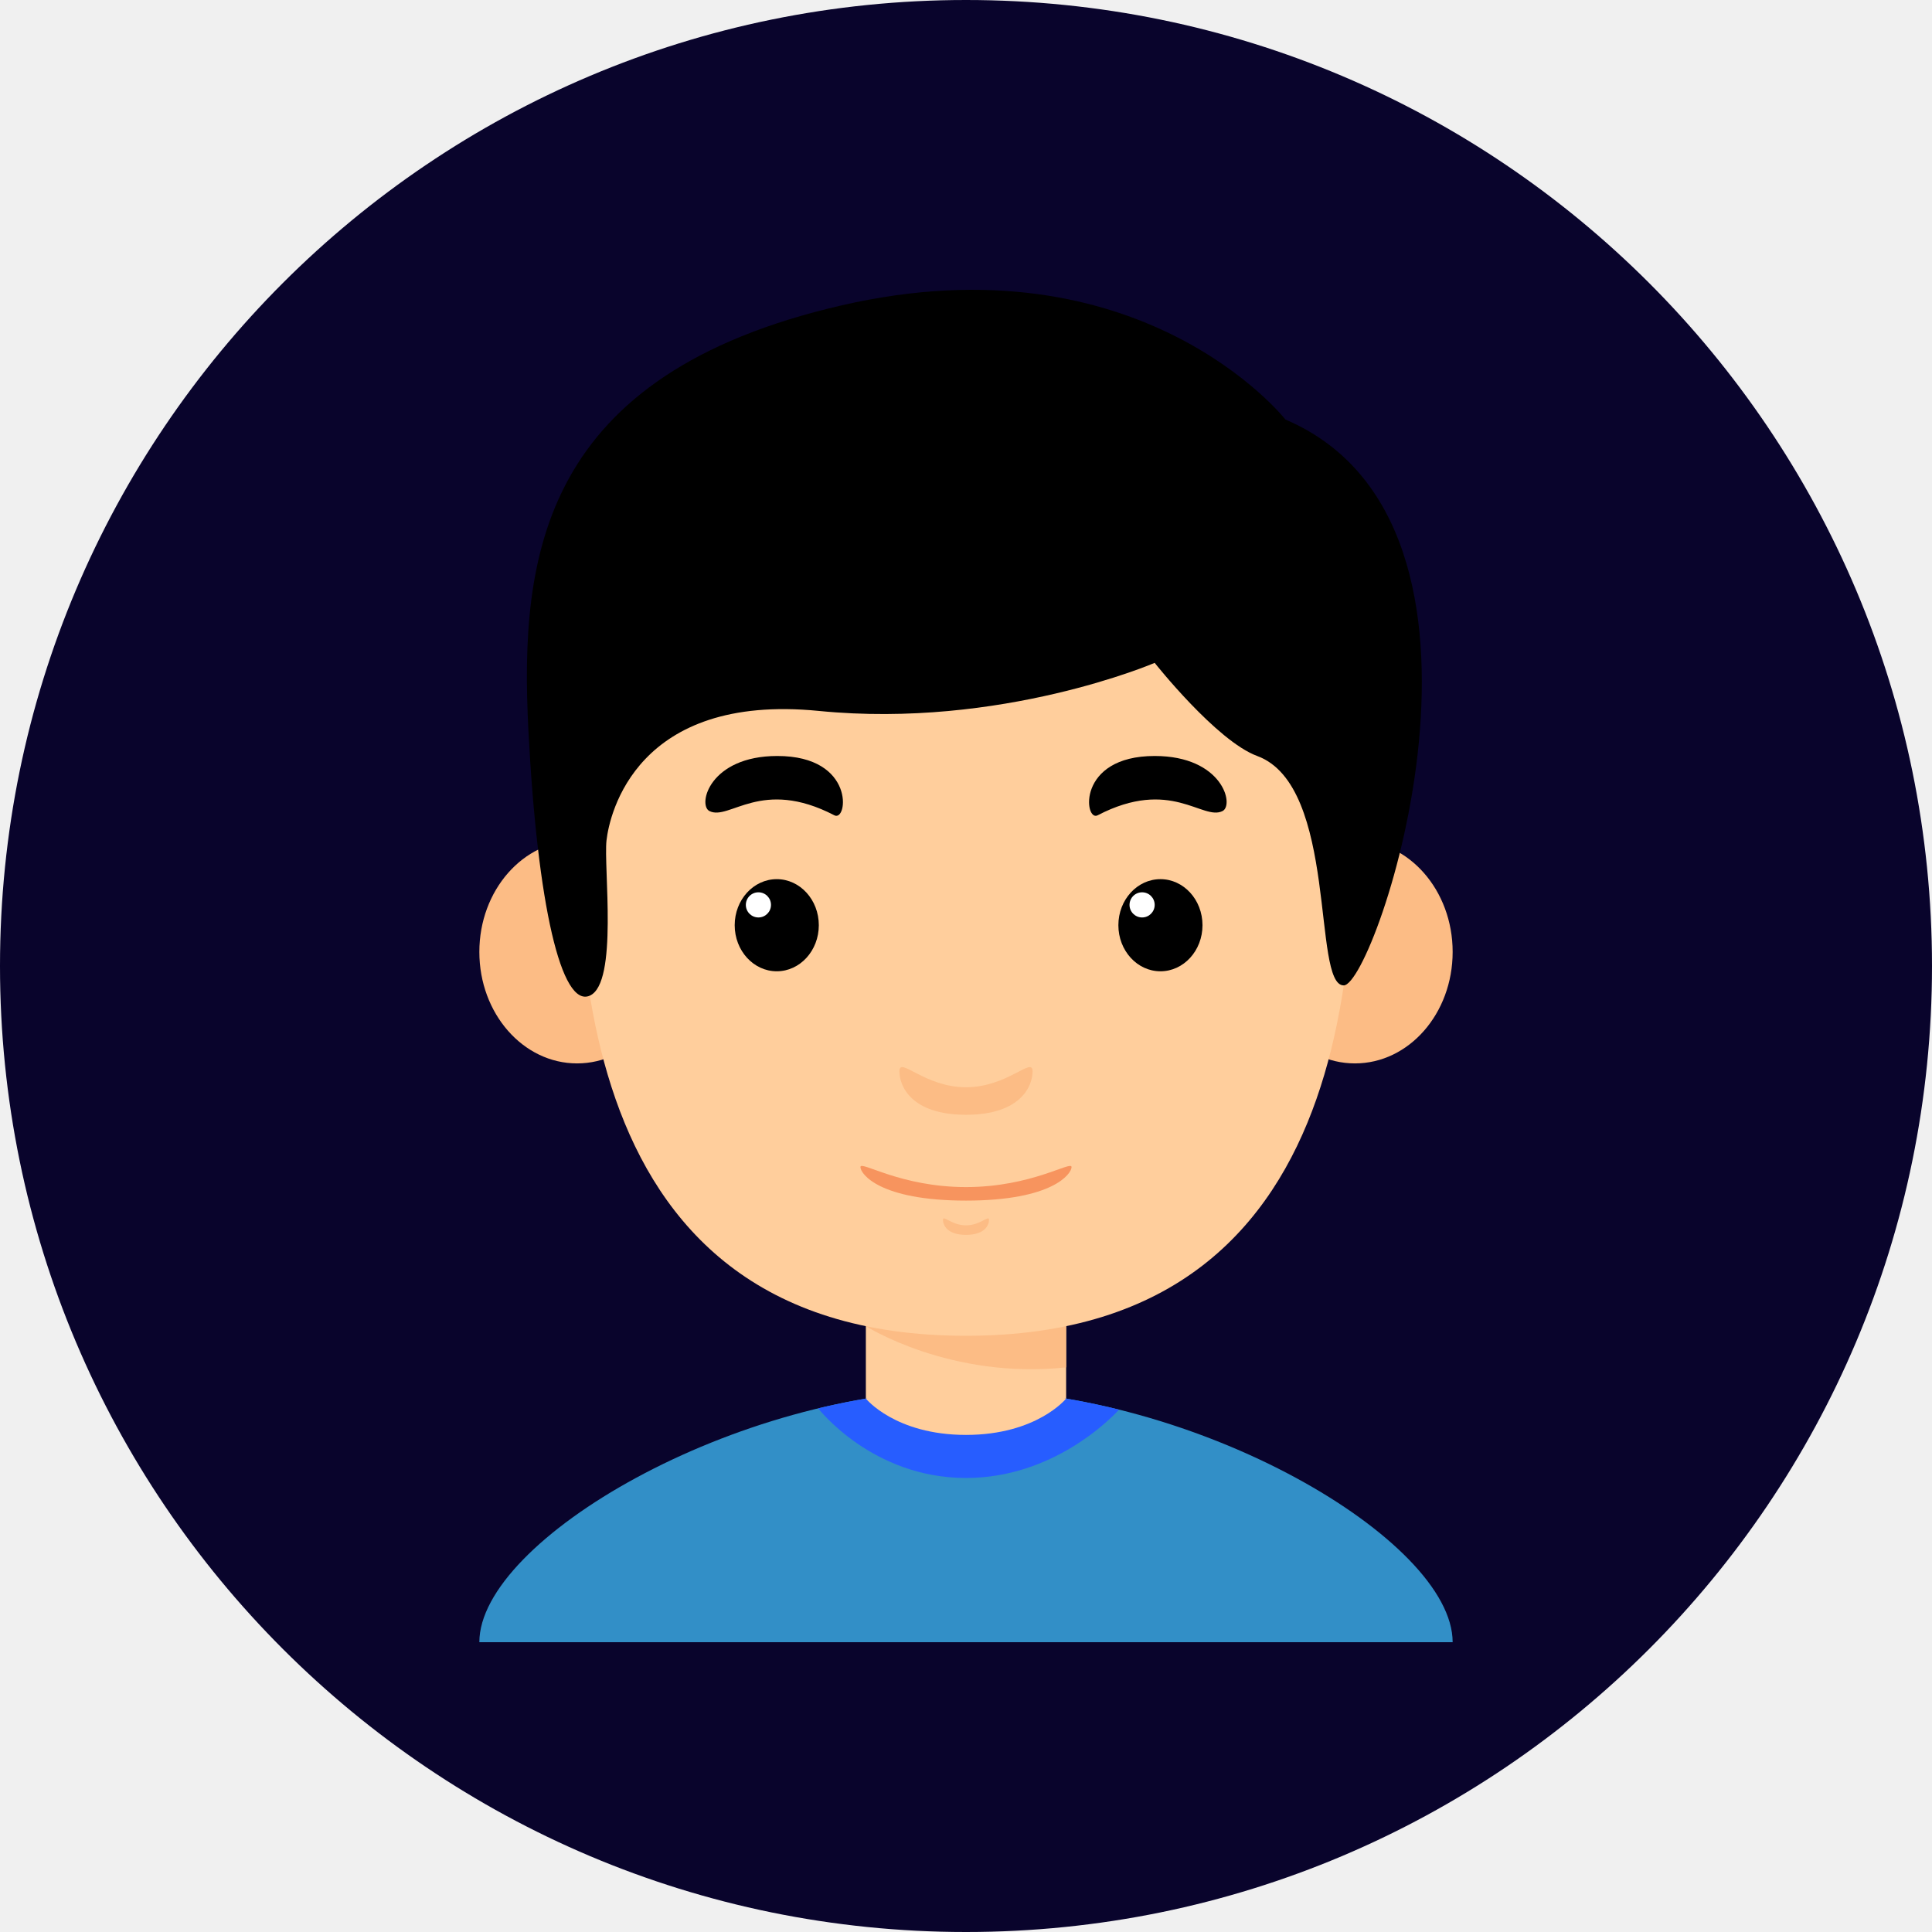
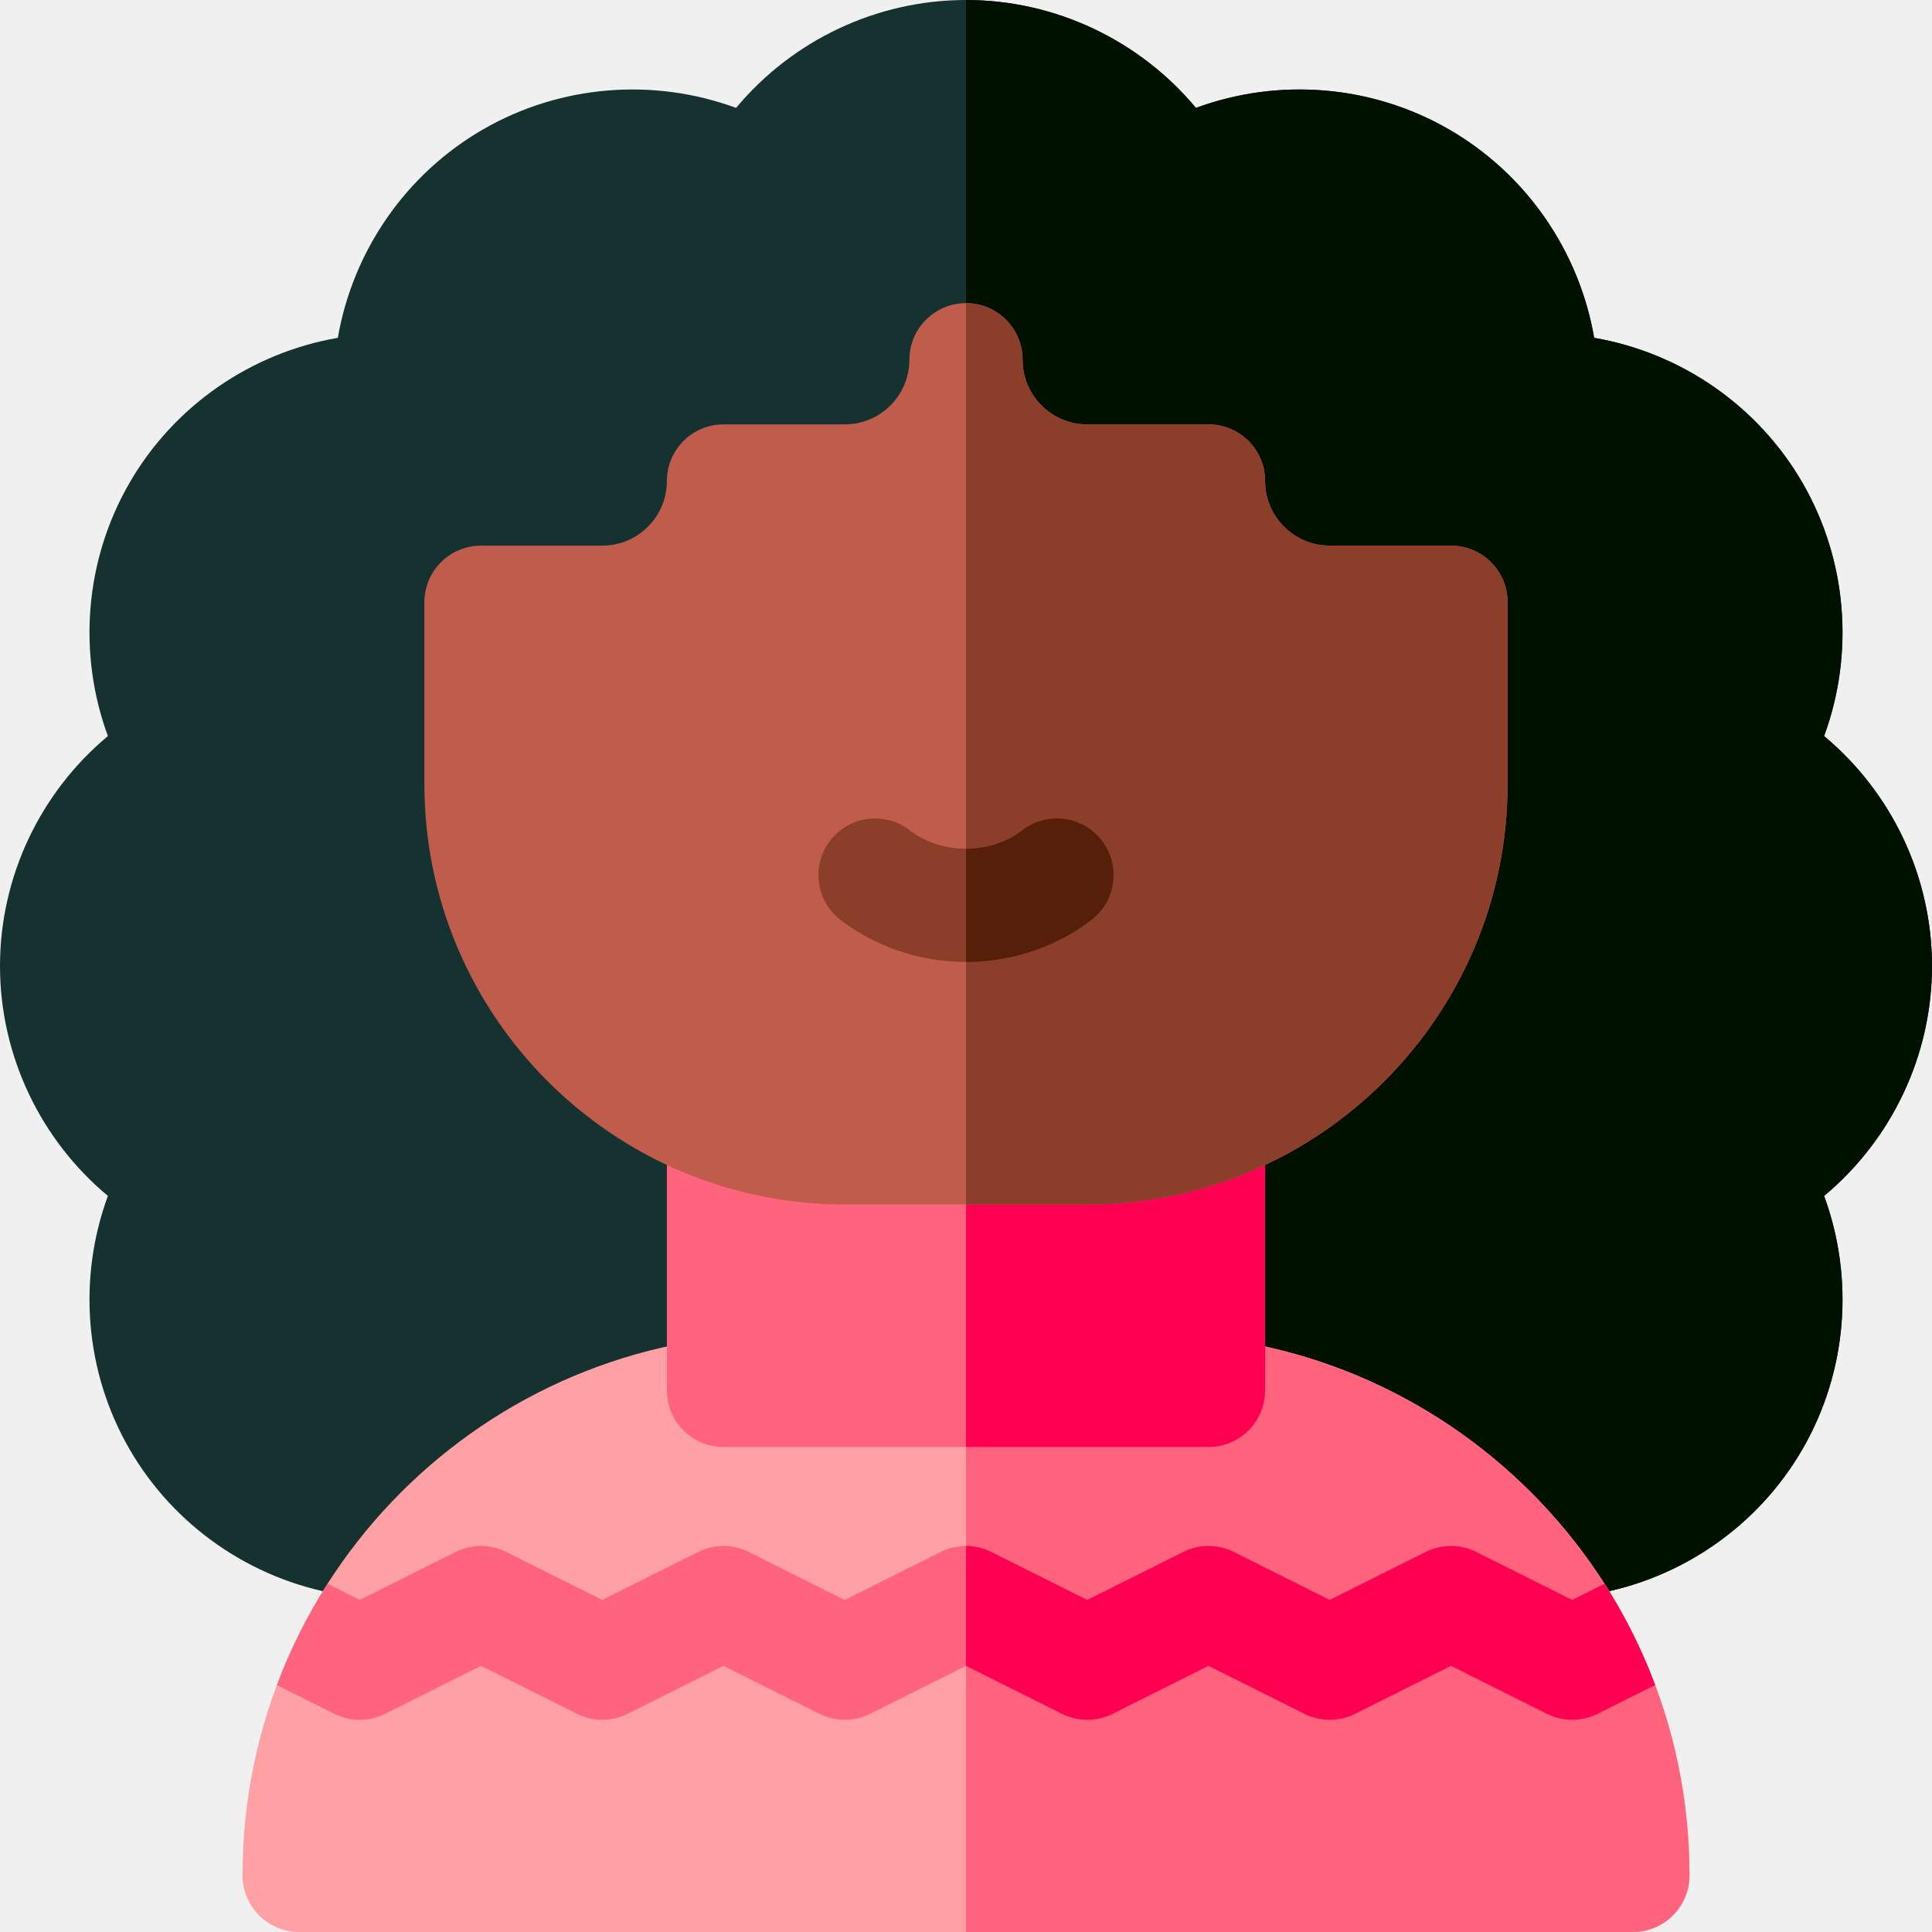
- <svg xmlns="http://www.w3.org/2000/svg" version="1.1" width="512" height="512" x="0" y="0" viewBox="0 0 198.496 198.496" style="enable-background:new 0 0 512 512" xml:space="preserve" class="">
-   <circle r="99.248" cx="99.248" cy="99.248" fill="#09042c" shape="circle" />
-   <g transform="matrix(0.7,0,0,0.7,29.7744,29.77451)">
-     <g>
-       <g>
-         <rect x="84.55" y="148.231" style="" width="29.395" height="32.922" fill="#ffce9c" data-original="#fdcc9b" class="" />
-         <path style="" d="M84.551,152.108c0,0,12.365,7.874,29.395,6.05v-9.928H84.551V152.108z" fill="#fcbc85" data-original="#fcbc85" class="" />
-         <ellipse style="" cx="42.164" cy="97.181" rx="14.343" ry="16.364" fill="#fcbc85" data-original="#fcbc85" class="" />
-         <ellipse style="" cx="156.332" cy="97.181" rx="14.343" ry="16.364" fill="#fcbc85" data-original="#fcbc85" class="" />
-         <path style="" d="M156.274,65.925c0-24.103-17.637-41.741-57.026-41.741c-39.389,0-57.026,17.637-57.026,41.741    c0,24.104-4.115,87.597,57.026,87.597C160.389,153.522,156.274,90.029,156.274,65.925z" fill="#ffce9c" data-original="#fdcc9b" class="" />
-         <g>
-           <g>
-             <ellipse style="" cx="71.472" cy="93.262" rx="6.173" ry="6.761" fill="#000000" data-original="#3b2519" class="" />
-             <circle style="" cx="68.781" cy="90.277" r="1.846" fill="#ffffff" data-original="#ffffff" class="" />
-           </g>
-           <path style="" d="M61.597,76.507c2.919,1.46,7.606-4.96,18.335,0.625c1.956,1.018,3.123-8.708-8.377-8.708     C61.597,68.424,59.833,75.626,61.597,76.507z" fill="#000000" data-original="#51362a" class="" />
-           <g>
-             <ellipse style="" cx="127.786" cy="93.262" rx="6.173" ry="6.761" fill="#000000" data-original="#3b2519" class="" />
-             <circle style="" cx="125.095" cy="90.277" r="1.846" fill="#ffffff" data-original="#ffffff" class="" />
-           </g>
-           <path style="" d="M136.899,76.507c-2.919,1.46-7.606-4.96-18.335,0.625c-1.956,1.018-3.123-8.708,8.378-8.708     C136.899,68.424,138.662,75.626,136.899,76.507z" fill="#000000" data-original="#51362a" class="" />
-         </g>
-         <path style="" d="M99.248,117.043c-6.1,0-9.774-4.556-9.774-2.352c0,2.205,1.764,6.394,9.774,6.394    c8.01,0,9.774-4.189,9.774-6.394C109.022,112.486,105.347,117.043,99.248,117.043z" fill="#fcbc85" data-original="#fcbc85" class="" />
-         <path style="" d="M99.248,137.313c-2.11,0-3.381-1.576-3.381-0.813s0.61,2.211,3.381,2.211    c2.771,0,3.38-1.448,3.38-2.211S101.357,137.313,99.248,137.313z" fill="#fcbc85" data-original="#fcbc85" class="" />
-         <path style="" d="M99.248,131.696c-9.668,0-15.493-3.937-15.493-2.939c0,0.998,2.796,4.924,15.493,4.924    c12.697,0,15.493-3.926,15.493-4.924C114.74,127.759,108.916,131.696,99.248,131.696z" fill="#f7945e" data-original="#f7945e" class="" />
-       </g>
-       <path style="" d="M99.248,161.458v37.038H27.821C27.821,183.504,65.444,161.458,99.248,161.458z" fill="#328fc7" data-original="#f7941e" class="" />
-       <path style="" d="M99.248,161.458v37.038h71.427C170.675,183.504,133.052,161.458,99.248,161.458z" fill="#328fc7" data-original="#f7941e" class="" />
-       <path style="" d="M99.248,161.458c-7.19,0-14.552,1.005-21.689,2.72c0.048,0.063,7.916,10.214,21.689,10.214   c12.754,0,21.233-8.693,22.462-10.03C114.332,162.531,106.698,161.458,99.248,161.458z" fill="#275dff" data-original="#f36c21" class="" />
-       <path style="" d="M84.55,162.74c0,0,4.299,5.332,14.697,5.332c10.398,0,14.698-5.332,14.698-5.332   S98.697,157.189,84.55,162.74z" fill="#ffce9c" data-original="#fdcc9b" class="" />
-       <path style="" d="M146.132,19.041c0,0-21.164-26.896-65.152-16.755C36.993,12.426,33.697,38.882,35.02,64.621   c1.323,25.74,4.85,40.84,9.022,38.974c4.172-1.867,2.001-18.857,2.442-22.778c0.441-3.921,4.409-21.653,31.162-19.007   c26.752,2.646,49.296-7.055,49.296-7.055s9.075,11.471,15.047,13.669c11.934,4.391,8.02,33.67,12.696,33.67   S182.288,34.473,146.132,19.041z" fill="#000000" data-original="#51362a" class="" />
-     </g>
-     <g>
- </g>
-     <g>
- </g>
-     <g>
- </g>
-     <g>
- </g>
-     <g>
- </g>
-     <g>
- </g>
-     <g>
- </g>
-     <g>
- </g>
-     <g>
- </g>
-     <g>
- </g>
-     <g>
- </g>
-     <g>
- </g>
-     <g>
- </g>
-     <g>
- </g>
-     <g>
- </g>
+ <svg xmlns="http://www.w3.org/2000/svg" id="Layer_1" enable-background="new 0 0 512 512" height="512" viewBox="0 0 512 512" width="512">
+   <g>
+     <path d="m512 256c0-23.701-10.691-46.007-28.594-60.933 8.04-21.872 6.147-46.535-5.703-67.068-11.853-20.525-32.264-34.497-55.228-38.473-3.975-22.963-17.947-43.375-38.475-55.228-20.526-11.852-45.19-13.747-67.069-5.707-14.921-17.899-37.228-28.591-60.931-28.591s-46.009 10.691-60.932 28.591c-21.875-8.041-46.543-6.145-67.069 5.707-20.527 11.854-34.5 32.265-38.475 55.229-22.962 3.977-43.376 17.95-55.229 38.476-11.849 20.53-13.741 45.193-5.701 67.064-17.903 14.926-28.594 37.232-28.594 60.933s10.691 46.007 28.594 60.933c-8.04 21.872-6.147 46.535 5.701 67.064 11.854 20.526 32.268 34.499 55.229 38.476 3.975 22.964 17.947 43.375 38.475 55.229 20.526 11.852 45.194 13.747 67.069 5.707 14.923 17.9 37.229 28.591 60.932 28.591s46.01-10.692 60.932-28.591c21.879 8.04 46.543 6.145 67.069-5.707 20.527-11.854 34.5-32.265 38.475-55.228 22.964-3.976 43.375-17.948 55.228-38.473 11.851-20.533 13.743-45.197 5.703-67.068 17.902-14.926 28.593-37.232 28.593-60.933z" fill="#163230" />
+     <path d="m256 512c23.703 0 46.01-10.692 60.932-28.591 21.879 8.04 46.543 6.145 67.069-5.707 20.527-11.854 34.5-32.265 38.475-55.228 22.964-3.976 43.375-17.948 55.228-38.473 11.851-20.533 13.743-45.197 5.703-67.068 17.902-14.926 28.593-37.232 28.593-60.933s-10.691-46.007-28.594-60.933c8.04-21.872 6.147-46.535-5.703-67.068-11.853-20.525-32.264-34.497-55.228-38.473-3.975-22.963-17.947-43.375-38.475-55.228-20.526-11.852-45.19-13.747-67.069-5.707-14.921-17.899-37.228-28.591-60.931-28.591z" fill="#010" />
+     <path d="m432.733 512h-353.466c-8.284 0-15-6.716-15-15 0-79.263 64.11-143.533 143.517-143.533h96.432c79.255 0 143.518 64.122 143.518 143.517v.016c-.001 8.284-6.716 15-15.001 15z" fill="#ffa0a5" />
+     <path d="m447.733 497v-.016c0-79.395-64.262-143.517-143.518-143.517h-48.215v158.533h176.733c8.285 0 15-6.716 15-15z" fill="#ff647c" />
+     <path d="m320.267 383.467h-128.534c-8.284 0-15-6.716-15-15v-64.267c0-8.284 6.716-15 15-15h128.533c8.284 0 15 6.716 15 15v64.267c.001 8.284-6.715 15-14.999 15z" fill="#ff647c" />
+     <path d="m335.267 368.467v-64.267c0-8.284-6.716-15-15-15h-64.267v94.267h64.267c8.284 0 15-6.716 15-15z" fill="#ff0052" />
+     <path d="m425.216 419.722-8.549 4.275-25.425-12.712c-4.223-2.111-9.193-2.111-13.416 0l-25.426 12.711-25.426-12.712c-4.223-2.111-9.193-2.111-13.416 0l-25.425 12.712-25.426-12.712c-4.224-2.111-9.194-2.111-13.416 0l-25.425 12.712-25.425-12.712c-4.223-2.111-9.193-2.111-13.416 0l-25.425 12.712-25.425-12.712c-4.223-2.111-9.193-2.111-13.416 0l-25.425 12.712-8.545-4.272c-5.363 8.388-9.869 17.376-13.415 26.834l15.252 7.626c4.225 2.112 9.195 2.111 13.416 0l25.425-12.712 25.425 12.712c4.223 2.111 9.193 2.111 13.416 0l25.425-12.712 25.425 12.712c4.223 2.111 9.193 2.111 13.416 0l25.426-12.713 25.426 12.712c4.225 2.112 9.195 2.111 13.416 0l25.425-12.712 25.426 12.712c4.225 2.112 9.195 2.111 13.416 0l25.425-12.712 25.425 12.712c4.223 2.111 9.193 2.111 13.416 0l15.258-7.629c-3.546-9.46-8.054-18.446-13.417-26.832z" fill="#ff647c" />
+     <path d="m294.842 454.183 25.425-12.712 25.426 12.712c4.225 2.112 9.195 2.111 13.416 0l25.425-12.712 25.425 12.712c4.223 2.111 9.193 2.111 13.416 0l15.258-7.629c-3.546-9.46-8.054-18.446-13.417-26.833l-8.549 4.275-25.425-12.712c-4.223-2.111-9.193-2.111-13.416 0l-25.426 12.712-25.426-12.712c-4.223-2.111-9.193-2.111-13.416 0l-25.425 12.712-25.426-12.712c-2.112-1.056-4.41-1.583-6.708-1.583v31.77l25.426 12.712c4.225 2.112 9.196 2.111 13.417 0z" fill="#ff0052" />
+     <path d="m288.134 319.2h-64.268c-61.426 0-111.399-49.974-111.399-111.4v-48.2c0-8.284 6.716-15 15-15h32.133c9.447 0 17.134-7.686 17.134-17.133 0-8.284 6.716-15 15-15h32.133c9.447 0 17.134-7.686 17.134-17.133 0-8.284 6.716-15 15-15 8.276 0 14.987 6.703 15 14.976v.024c0 9.455 7.679 17.133 17.117 17.133h32.149c8.284 0 15 6.716 15 15 0 9.447 7.687 17.133 17.134 17.133h32.133c8.284 0 15 6.716 15 15v48.2c-.001 61.426-49.974 111.4-111.4 111.4z" fill="#c05c4b" />
+     <path d="m288.134 319.2c61.426 0 111.399-49.974 111.399-111.4v-48.2c0-8.284-6.716-15-15-15h-32.133c-9.447 0-17.134-7.686-17.134-17.133 0-8.284-6.716-15-15-15h-32.149c-9.438 0-17.117-7.679-17.117-17.133v-.024c-.013-8.273-6.724-14.976-15-14.976v238.866z" fill="#8b3e2a" />
+     <path d="m256 254.933c-12.062 0-23.86-3.952-33.224-11.127-6.575-5.039-7.821-14.455-2.782-21.03 5.04-6.576 14.455-7.82 21.03-2.782 4.156 3.185 9.475 4.939 14.976 4.939s10.819-1.754 14.976-4.939c6.576-5.04 15.99-3.794 21.03 2.782 5.039 6.576 3.793 15.991-2.782 21.03-9.364 7.175-21.162 11.127-33.224 11.127z" fill="#8b3e2a" />
+     <path d="m289.224 243.806c6.575-5.039 7.821-14.455 2.782-21.03-5.04-6.576-14.454-7.821-21.03-2.782-4.156 3.185-9.475 4.939-14.976 4.939v30c12.062 0 23.86-3.952 33.224-11.127z" fill="#551f09" />
  </g>
</svg>
